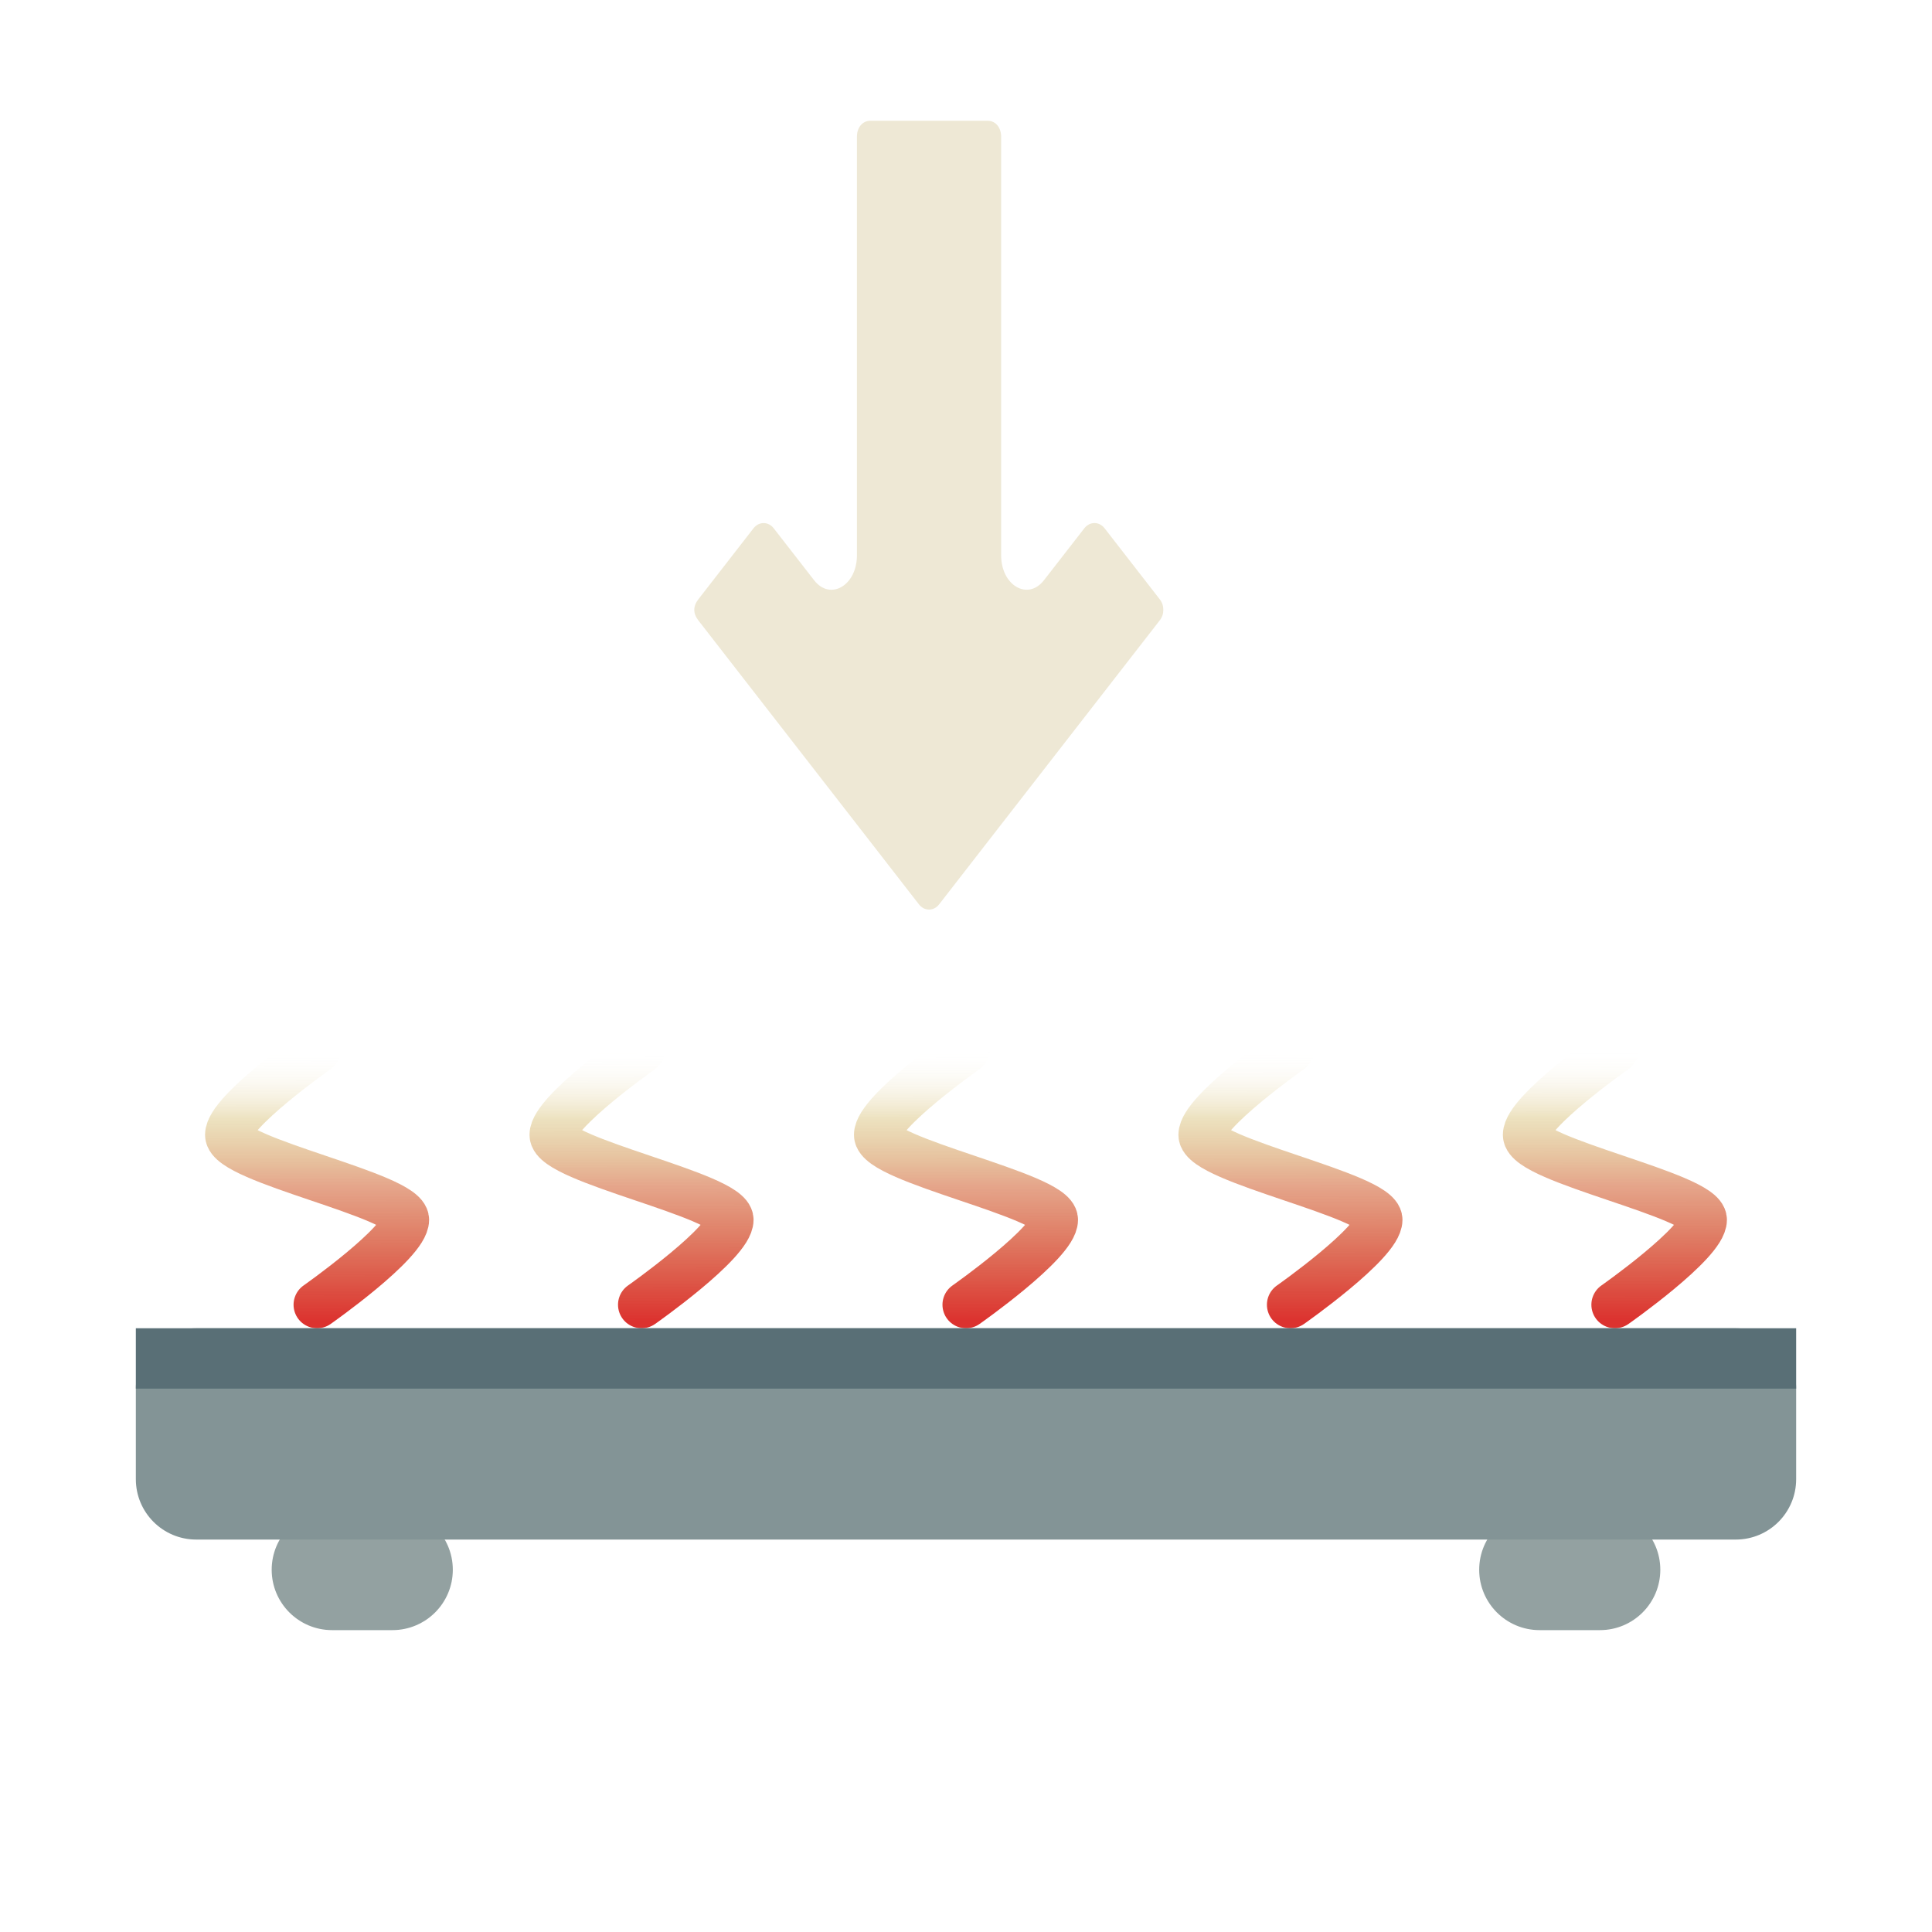
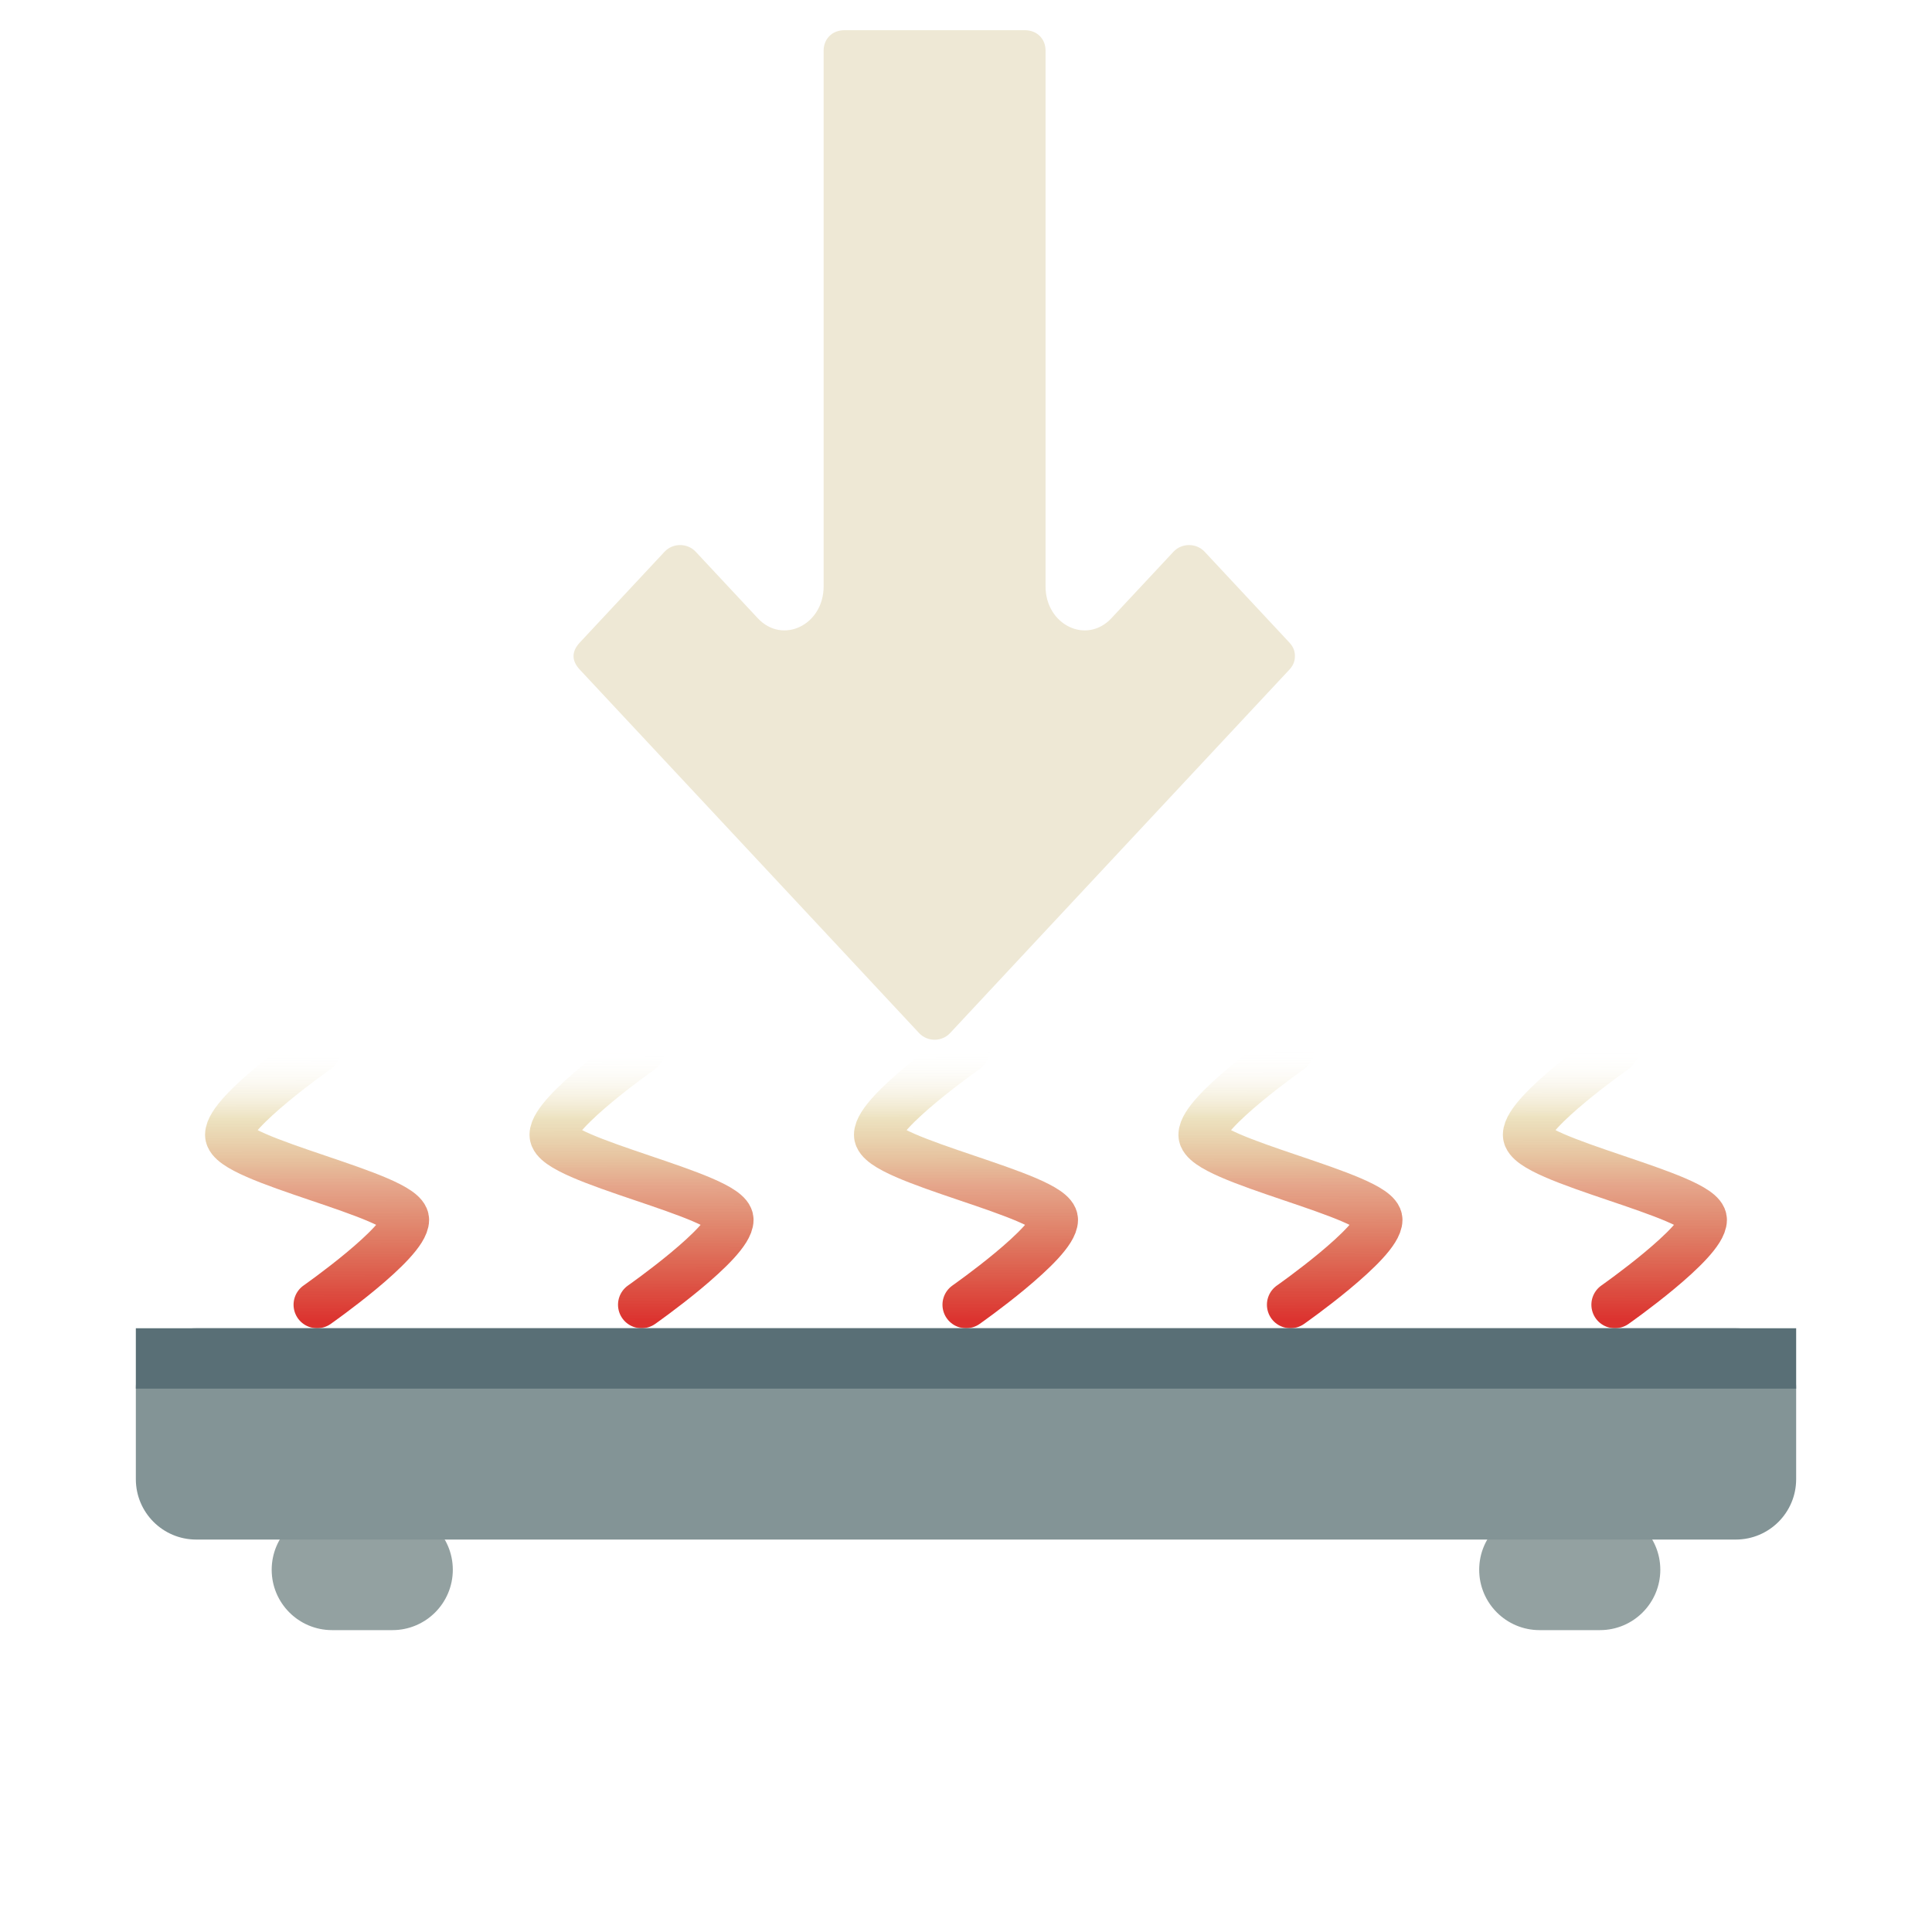
<svg xmlns="http://www.w3.org/2000/svg" xmlns:xlink="http://www.w3.org/1999/xlink" width="64" height="64" viewBox="0 0 64 64" version="1.1" id="svg38">
  <defs id="defs42">
    <linearGradient id="linearGradient955">
      <stop style="stop-color:#dc322f;stop-opacity:1" offset="0" id="stop959" />
      <stop style="stop-color:#cb4b16;stop-opacity:0.498" offset="0.5" id="stop964" />
      <stop style="stop-color:#b58900;stop-opacity:0.247" offset="0.75" id="stop966" />
      <stop style="stop-color:#ffffff;stop-opacity:0;" offset="1" id="stop961" />
    </linearGradient>
    <linearGradient xlink:href="#linearGradient955" id="linearGradient945" x1="51" y1="40" x2="50.862" y2="5.843" gradientUnits="userSpaceOnUse" gradientTransform="matrix(1.030394,0,0,0.2620647,1.088191,33.24833)" />
    <linearGradient xlink:href="#linearGradient955" id="linearGradient856" gradientUnits="userSpaceOnUse" x1="51" y1="40" x2="50.862" y2="5.843" gradientTransform="matrix(1.030394,0,0,0.2620647,1.088191,33.24833)" />
    <linearGradient xlink:href="#linearGradient955" id="linearGradient858" gradientUnits="userSpaceOnUse" x1="51" y1="40" x2="50.862" y2="5.843" gradientTransform="matrix(1.030394,0,0,0.2620647,1.088191,33.24833)" />
    <linearGradient xlink:href="#linearGradient955" id="linearGradient860" gradientUnits="userSpaceOnUse" x1="51" y1="40" x2="50.862" y2="5.843" gradientTransform="matrix(1.030394,0,0,0.2620647,1.088191,33.24833)" />
    <linearGradient xlink:href="#linearGradient955" id="linearGradient862" gradientUnits="userSpaceOnUse" x1="51" y1="40" x2="50.862" y2="5.843" gradientTransform="matrix(1.030394,0,0,0.2620647,1.088191,33.24833)" />
  </defs>
  <path d="m 32,43.221 c 0,0 2.931,-2.056 2.931,-2.814 0,-0.809 -5.863,-1.971 -5.863,-2.814 C 29.069,36.835 32,34.779 32,34.779" id="path25" stroke-width="3" stroke-linecap="round" stroke-linejoin="round" style="font-variation-settings:normal;vector-effect:none;fill:none;fill-opacity:1;fill-rule:evenodd;stroke:url(#linearGradient856);stroke-width:1.559;stroke-linecap:round;stroke-linejoin:round;stroke-miterlimit:4;stroke-dasharray:none;stroke-dashoffset:0;stroke-opacity:1;stop-color:#000000" />
  <path d="m 42.748,43.221 c 0,0 2.931,-2.056 2.931,-2.814 0,-0.809 -5.863,-1.971 -5.863,-2.814 0,-0.758 2.931,-2.814 2.931,-2.814" id="path27" stroke-width="3" stroke-linecap="round" stroke-linejoin="round" style="font-variation-settings:normal;vector-effect:none;fill:none;fill-opacity:1;fill-rule:evenodd;stroke:url(#linearGradient858);stroke-width:1.559;stroke-linecap:round;stroke-linejoin:round;stroke-miterlimit:4;stroke-dasharray:none;stroke-dashoffset:0;stroke-opacity:1;stop-color:#000000" />
  <path d="m 21.252,43.221 c 0,0 2.931,-2.056 2.931,-2.814 0,-0.809 -5.863,-1.971 -5.863,-2.814 0,-0.758 2.931,-2.814 2.931,-2.814" id="path29" stroke-width="3" stroke-linecap="round" stroke-linejoin="round" style="font-variation-settings:normal;vector-effect:none;fill:none;fill-opacity:1;fill-rule:evenodd;stroke:url(#linearGradient860);stroke-width:1.559;stroke-linecap:round;stroke-linejoin:round;stroke-miterlimit:4;stroke-dasharray:none;stroke-dashoffset:0;stroke-opacity:1;stop-color:#000000" />
  <path d="m 53.496,43.221 c 0,0 2.931,-2.056 2.931,-2.814 0,-0.809 -5.863,-1.971 -5.863,-2.814 0,-0.758 2.931,-2.814 2.931,-2.814" id="path31" stroke-width="1.559" stroke-linecap="round" stroke-linejoin="round" style="fill:none;fill-rule:evenodd;stroke:url(#linearGradient862)" />
  <path d="m 10.504,43.221 c 0,0 2.931,-2.056 2.931,-2.814 0,-0.809 -5.863,-1.971 -5.863,-2.814 0,-0.758 2.931,-2.814 2.931,-2.814" id="path33" stroke-width="3" stroke-linecap="round" stroke-linejoin="round" style="font-variation-settings:normal;vector-effect:none;fill:none;fill-opacity:1;fill-rule:evenodd;stroke:url(#linearGradient945);stroke-width:1.559;stroke-linecap:round;stroke-linejoin:round;stroke-miterlimit:4;stroke-dasharray:none;stroke-dashoffset:0;stroke-opacity:1;stop-color:#000000" />
  <g id="g859">
    <rect style="opacity:0.995;fill:#93a1a1;fill-opacity:1;stroke:none;stroke-width:2;stroke-linecap:round;stroke-linejoin:round;paint-order:stroke fill markers;stop-color:#000000" id="rect863" width="6" height="4" x="9" y="50" rx="2" ry="2" />
    <rect style="opacity:0.995;fill:#93a1a1;fill-opacity:1;stroke:none;stroke-width:2;stroke-linecap:round;stroke-linejoin:round;paint-order:stroke fill markers;stop-color:#000000" id="rect912" width="6" height="4" x="49" y="50" rx="2" ry="2" />
    <rect style="opacity:0.995;fill:#839496;stroke:none;stroke-width:2;stroke-linecap:round;stroke-linejoin:round;paint-order:stroke fill markers;stop-color:#000000" id="rect857" width="55" height="7" x="4.5" y="44" ry="2" rx="2" />
    <rect style="opacity:0.995;fill:#586e75;stroke:none;stroke-width:2;stroke-linecap:round;stroke-linejoin:round;paint-order:stroke fill markers;stop-color:#000000" id="rect854" width="55" x="4.5" y="44" height="2" />
  </g>
-   <path style="color:#000000;display:inline;opacity:0.998;fill:#eee8d5;stroke:none;stroke-width:0.488;stroke-linecap:round;stroke-linejoin:round;-inkscape-stroke:none" d="m 28.838,4 h 3.875 c 0.287,0 0.451,0.247 0.451,0.525 V 18.395 c 1.51e-4,1 0.884,1.514 1.419,0.825 l 1.337,-1.72 c 0.179,-0.231 0.492,-0.231 0.671,0 l 1.826,2.351 c 0.09,0.116 0.119,0.231 0.119,0.35 0,0.119 -0.029,0.235 -0.119,0.351 l -5.48,7.053 -1.827,2.353 c -0.18,0.231 -0.49,0.231 -0.669,0 l -1.827,-2.353 -5.48,-7.053 c -0.18,-0.231 -0.18,-0.469 0,-0.7 l 1.826,-2.351 c 0.179,-0.231 0.492,-0.231 0.671,0 l 1.337,1.72 c 0.535,0.689 1.419,0.175 1.419,-0.825 V 4.525 C 28.387,4.247 28.551,4 28.838,4 Z" id="rect852-3" />
+   <path style="color:#000000;display:inline;opacity:0.998;fill:#eee8d5;stroke:none;stroke-width:0.685;stroke-linecap:round;stroke-linejoin:round;-inkscape-stroke:none" d="m 27.98,1 h 5.961 c 0.442,0 0.694,0.316 0.694,0.672 v 17.752 c 2.3e-4,1.28 1.359,1.937 2.182,1.055 l 2.056,-2.202 c 0.276,-0.295 0.756,-0.295 1.032,0 l 2.808,3.009 c 0.138,0.148 0.183,0.296 0.183,0.447 0,0.152 -0.044,0.301 -0.183,0.449 l -8.429,9.027 -2.81,3.012 c -0.276,0.296 -0.753,0.296 -1.029,0 l -2.81,-3.012 -8.429,-9.027 c -0.276,-0.296 -0.276,-0.6 0,-0.896 l 2.808,-3.009 c 0.276,-0.295 0.756,-0.295 1.032,0 l 2.056,2.202 c 0.823,0.882 2.182,0.224 2.182,-1.055 V 1.672 C 27.286,1.316 27.538,1 27.98,1 Z" id="rect852-3" />
</svg>
